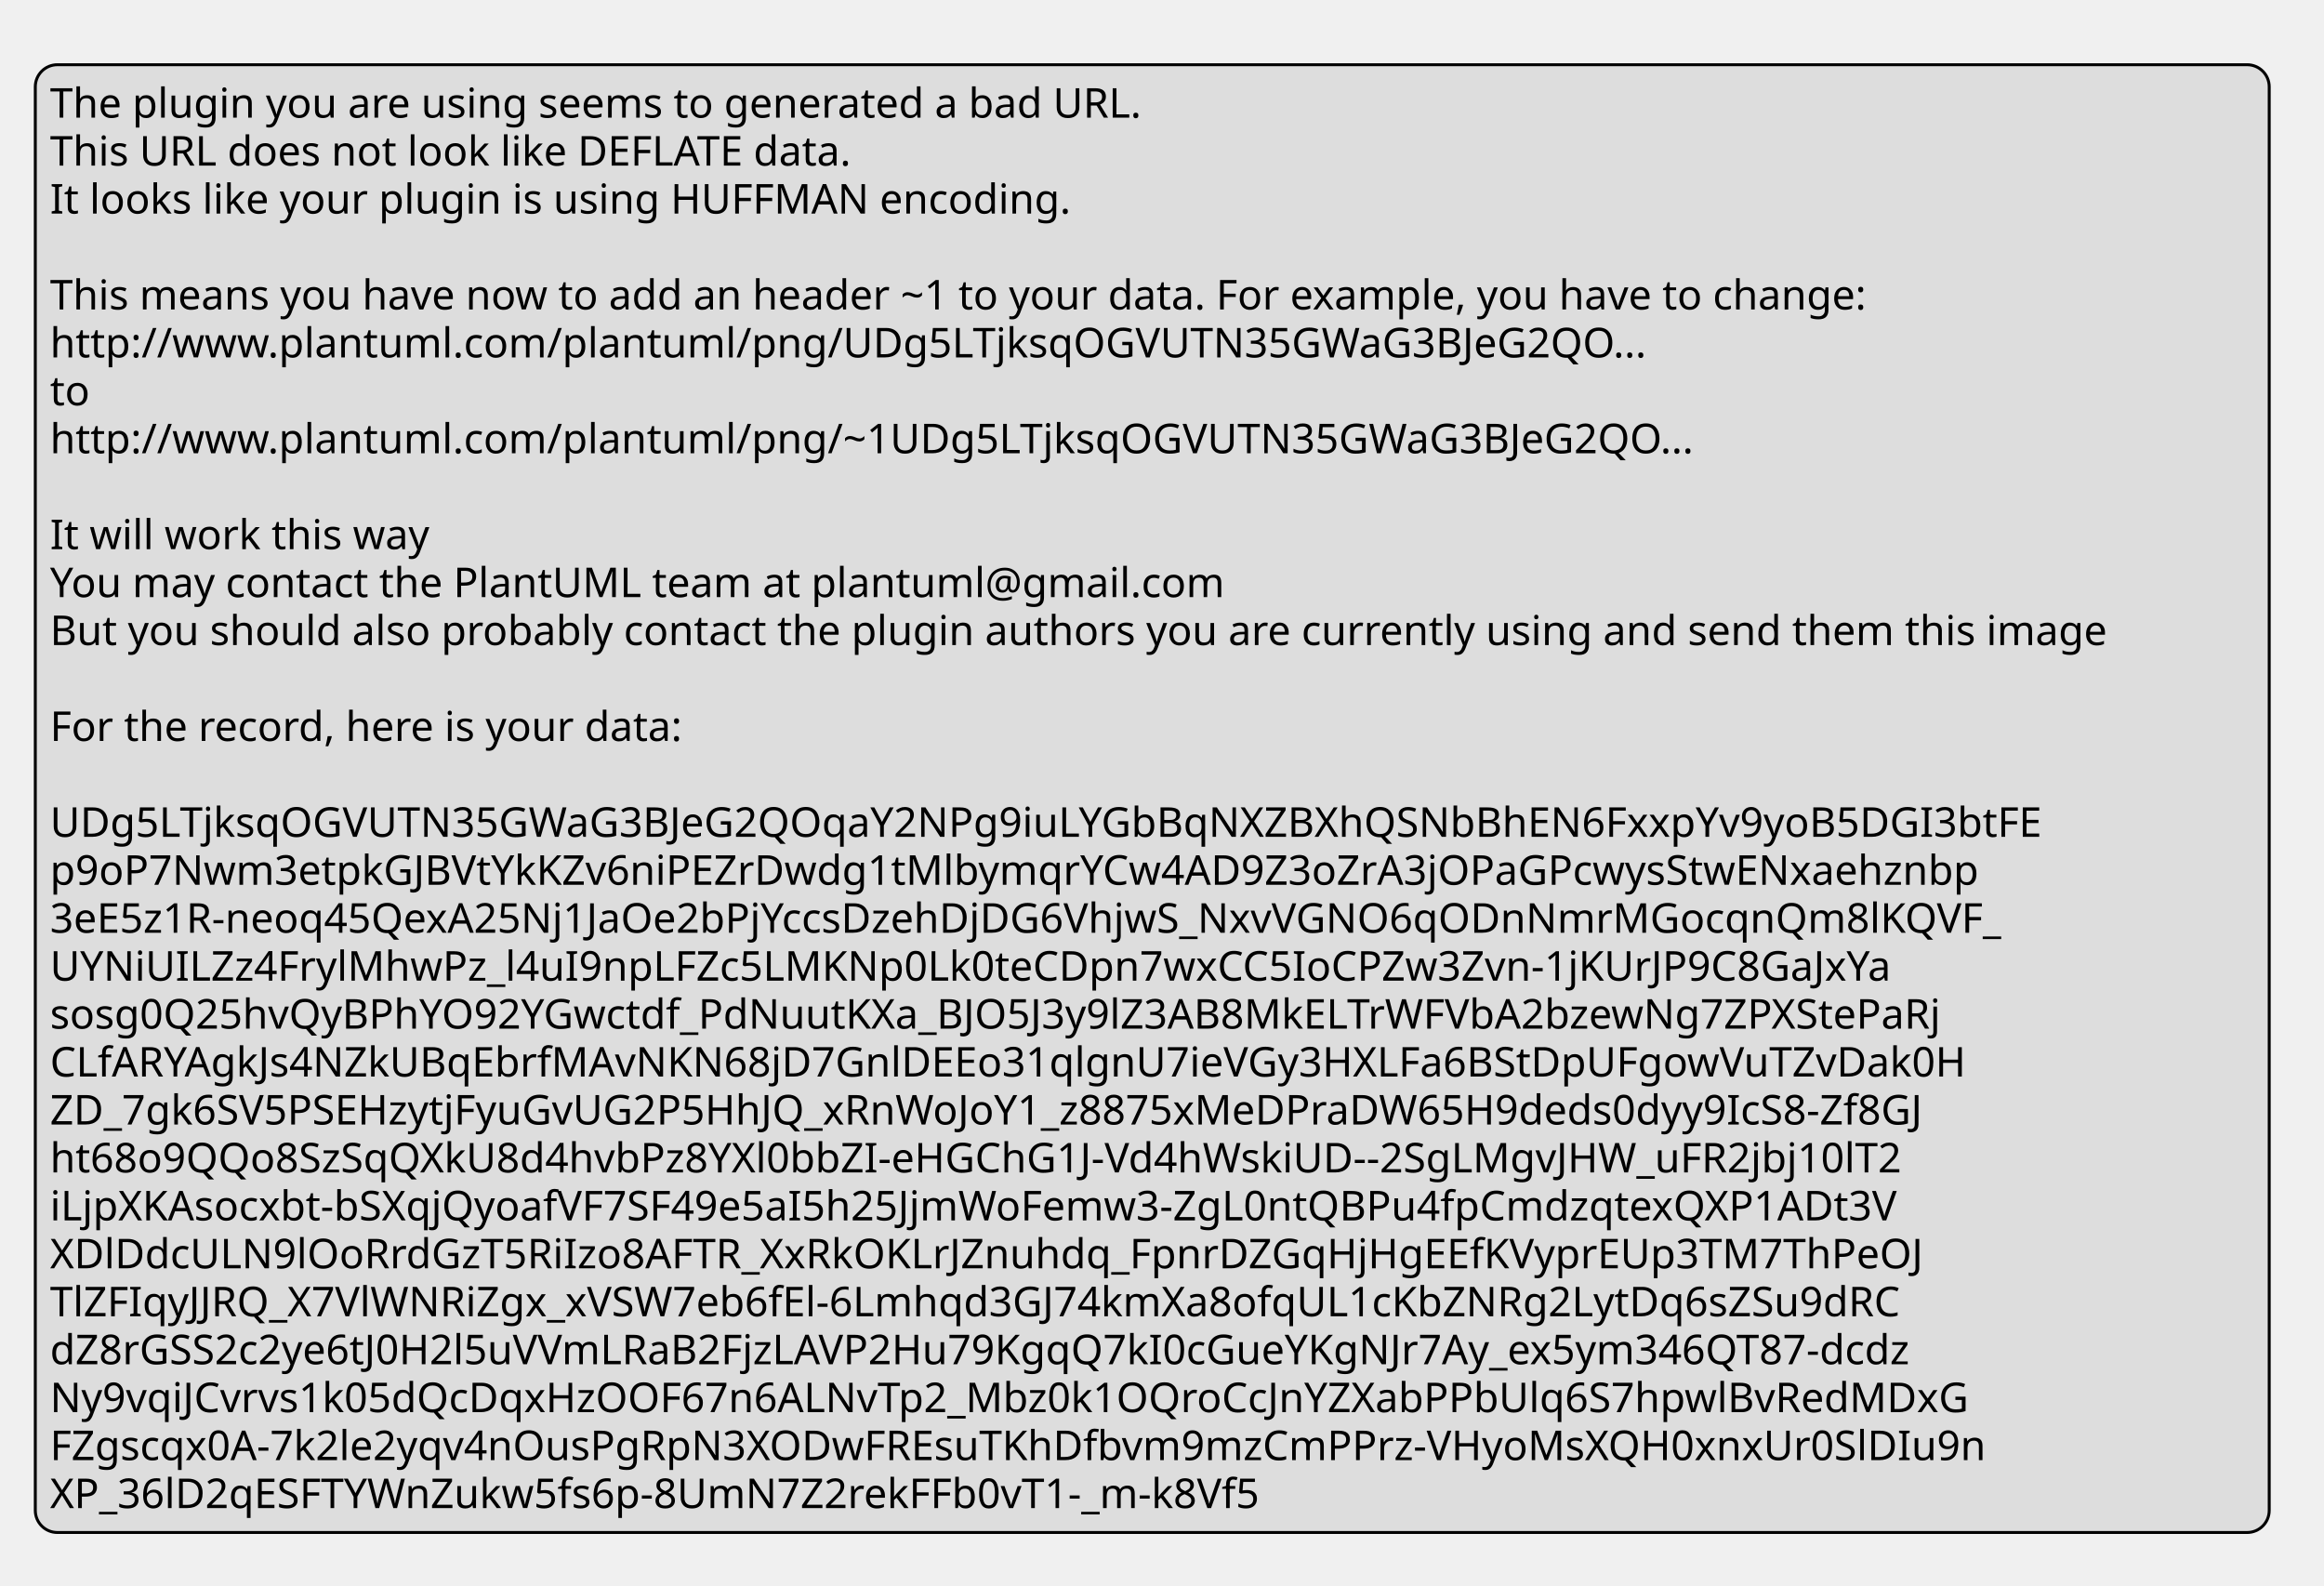
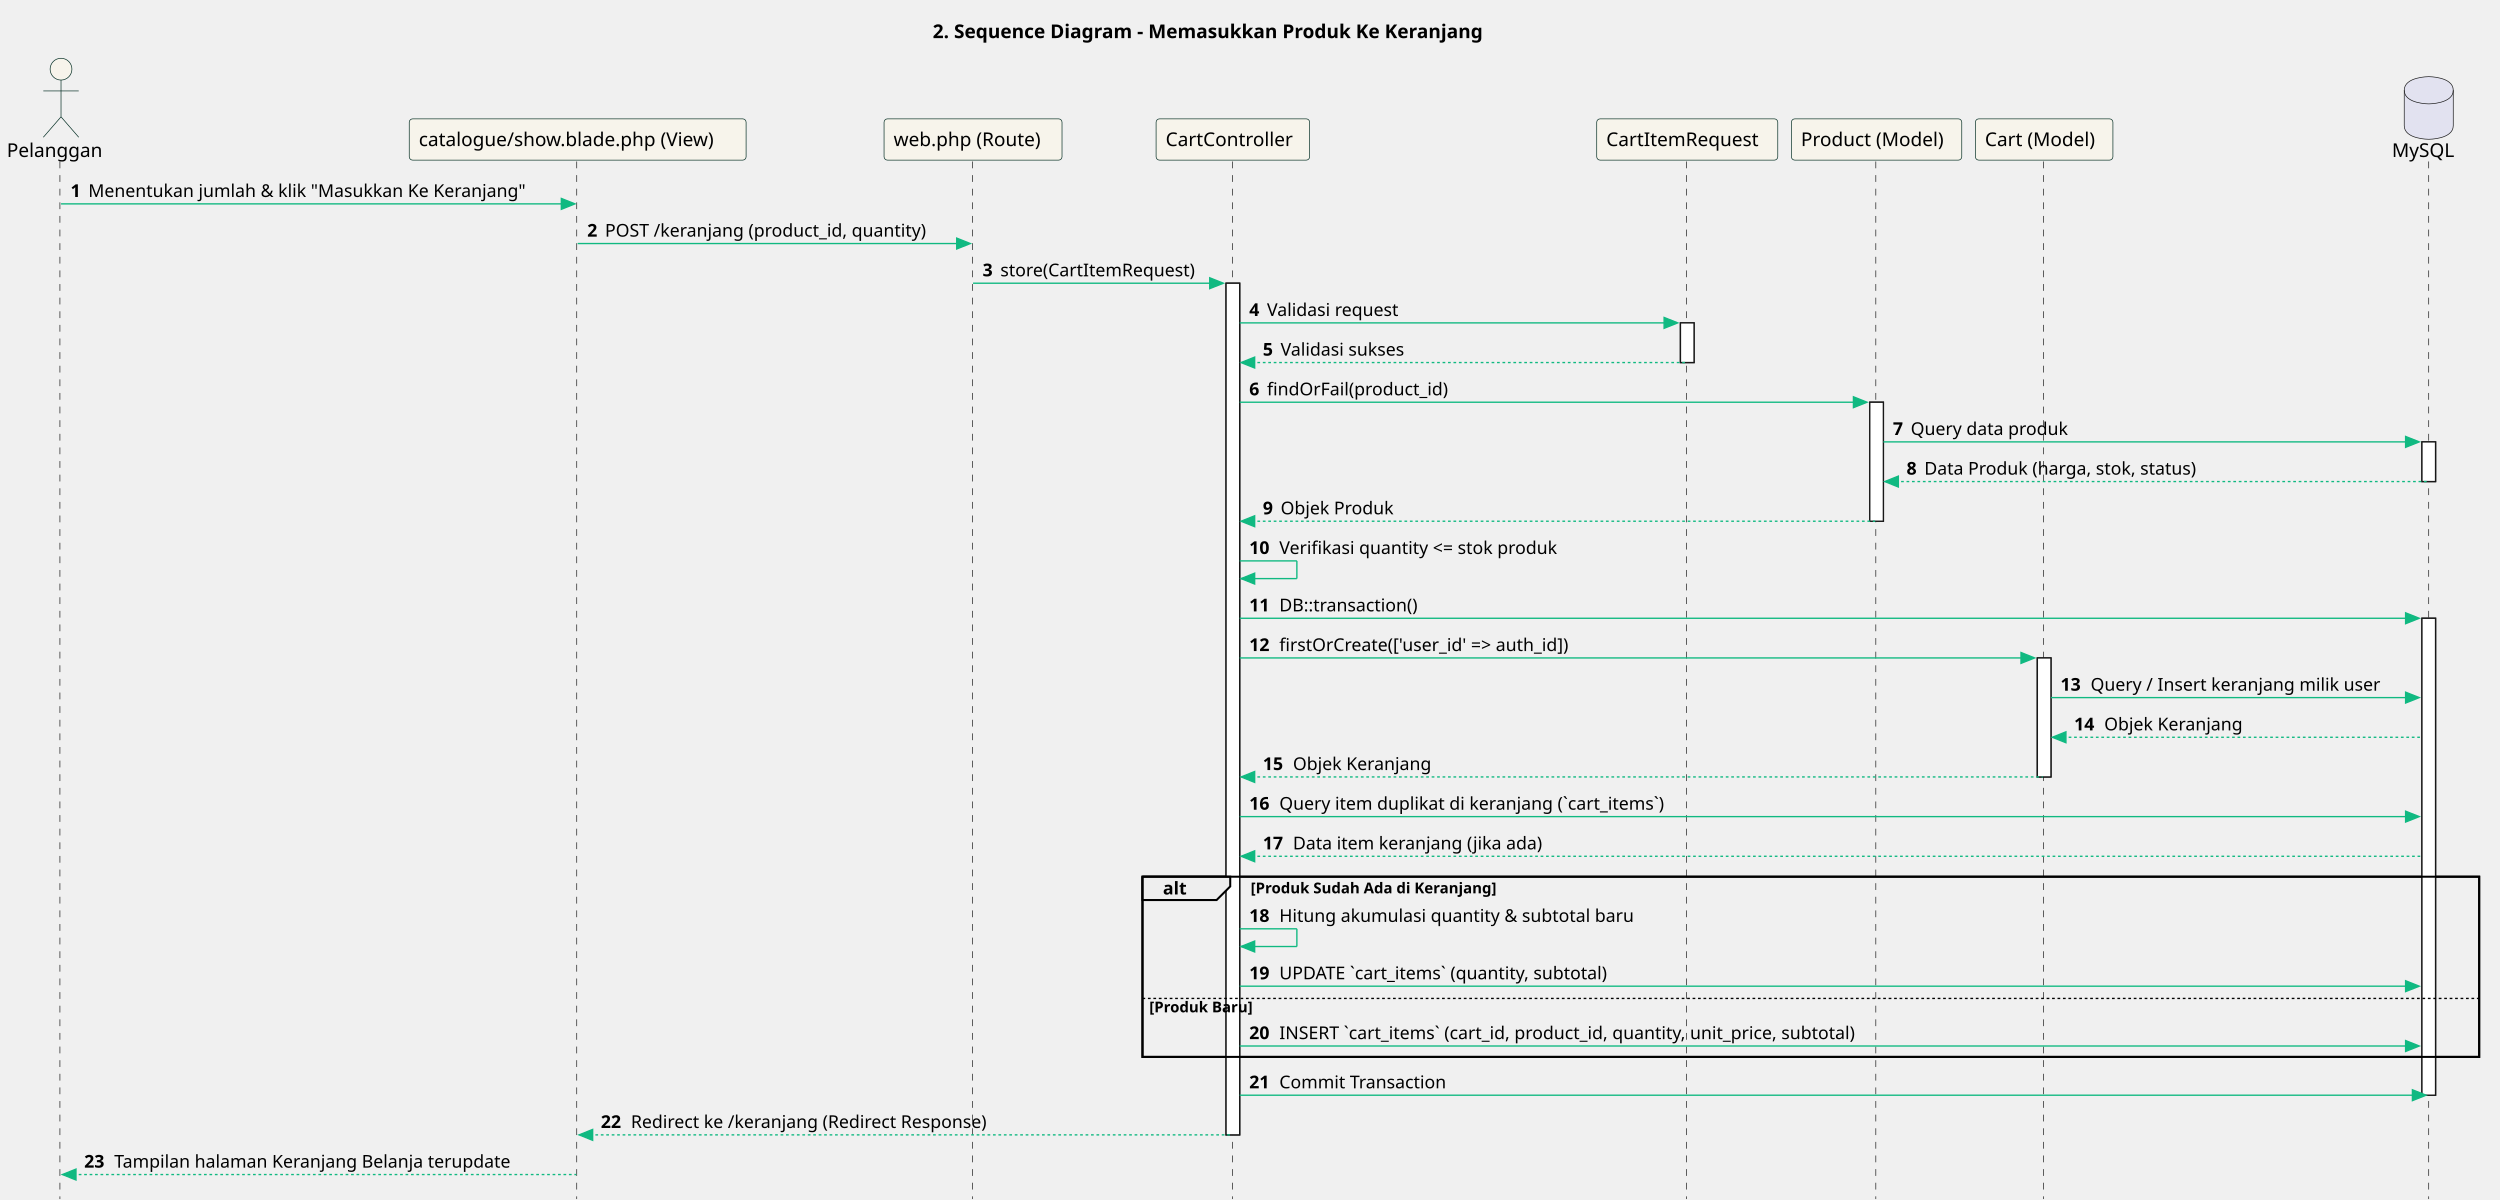
- <svg xmlns="http://www.w3.org/2000/svg" version="1.1" data-diagram-type="CLASS" style="width:790px;height:539px;background:#FFFFFF;" width="790px" height="539px" viewBox="0 0 790 539" zoomAndPan="magnify" preserveAspectRatio="none" contentStyleType="text/css">
+ <svg xmlns="http://www.w3.org/2000/svg" version="1.1" data-diagram-type="SEQUENCE" style="width:1836px;height:881px;background:#FFFFFF;" width="1836px" height="881px" viewBox="0 0 1836 881" zoomAndPan="magnify" preserveAspectRatio="none" contentStyleType="text/css">
  <defs />
  <g>
-     <g class="legend" data-source-line="1">
-       <rect x="12" y="22" width="759.376" height="498.906" fill="#DDDDDD" style="stroke:#000000;stroke-width:1;" rx="7.5" ry="7.5" />
-       <text x="17" y="39.995" fill="#000000" font-size="14" lengthAdjust="spacing" textLength="399.301" font-family="sans-serif">The plugin you are using seems to generated a bad URL.</text>
-       <text x="17" y="56.292" fill="#000000" font-size="14" lengthAdjust="spacing" textLength="295.887" font-family="sans-serif">This URL does not look like DEFLATE data.</text>
-       <text x="17" y="72.589" fill="#000000" font-size="14" lengthAdjust="spacing" textLength="367.664" font-family="sans-serif">It looks like your plugin is using HUFFMAN encoding.</text>
-       <text x="17" y="88.886" fill="#000000" font-size="14" lengthAdjust="spacing" textLength="4.45" font-family="sans-serif"> </text>
-       <text x="17" y="105.183" fill="#000000" font-size="14" lengthAdjust="spacing" textLength="671.706" font-family="sans-serif">This means you have now to add an header ~1 to your data. For example, you have to change:</text>
-       <text x="17" y="121.48" fill="#000000" font-size="14" lengthAdjust="spacing" textLength="573.474" font-family="sans-serif">http://www.plantuml.com/plantuml/png/UDg5LTjksqOGVUTN35GWaG3BJeG2QO...</text>
-       <text x="17" y="137.776" fill="#000000" font-size="14" lengthAdjust="spacing" textLength="14.055" font-family="sans-serif">to</text>
-       <text x="17" y="154.073" fill="#000000" font-size="14" lengthAdjust="spacing" textLength="594.111" font-family="sans-serif">http://www.plantuml.com/plantuml/png/~1UDg5LTjksqOGVUTN35GWaG3BJeG2QO...</text>
-       <text x="17" y="170.37" fill="#000000" font-size="14" lengthAdjust="spacing" textLength="4.45" font-family="sans-serif"> </text>
-       <text x="17" y="186.667" fill="#000000" font-size="14" lengthAdjust="spacing" textLength="138.277" font-family="sans-serif">It will work this way</text>
-       <text x="17" y="202.964" fill="#000000" font-size="14" lengthAdjust="spacing" textLength="428.148" font-family="sans-serif">You may contact the PlantUML team at plantuml@gmail.com</text>
-       <text x="17" y="219.261" fill="#000000" font-size="14" lengthAdjust="spacing" textLength="749.376" font-family="sans-serif">But you should also probably contact the plugin authors you are currently using and send them this image</text>
-       <text x="17" y="235.558" fill="#000000" font-size="14" lengthAdjust="spacing" textLength="4.45" font-family="sans-serif"> </text>
-       <text x="17" y="251.855" fill="#000000" font-size="14" lengthAdjust="spacing" textLength="232.545" font-family="sans-serif">For the record, here is your data:</text>
-       <text x="17" y="268.151" fill="#000000" font-size="14" lengthAdjust="spacing" textLength="4.45" font-family="sans-serif"> </text>
-       <text x="17" y="284.448" fill="#000000" font-size="14" lengthAdjust="spacing" textLength="722.271" font-family="sans-serif">UDg5LTjksqOGVUTN35GWaG3BJeG2QOqaY2NPg9iuLYGbBqNXZBXhQSNbBhEN6FxxpYv9yoB5DGI3btFE</text>
-       <text x="17" y="300.745" fill="#000000" font-size="14" lengthAdjust="spacing" textLength="701.046" font-family="sans-serif">p9oP7Nwm3etpkGJBVtYkKZv6niPEZrDwdg1tMlbymqrYCw4AD9Z3oZrA3jOPaGPcwysStwENxaehznbp</text>
-       <text x="17" y="317.042" fill="#000000" font-size="14" lengthAdjust="spacing" textLength="708.374" font-family="sans-serif">3eE5z1R-neoq45QexA25Nj1JaOe2bPjYccsDzehDjDG6VhjwS_NxvVGNO6qODnNmrMGocqnQm8lKQVF_</text>
-       <text x="17" y="333.339" fill="#000000" font-size="14" lengthAdjust="spacing" textLength="668.309" font-family="sans-serif">UYNiUILZz4FrylMhwPz_l4uI9npLFZc5LMKNp0Lk0teCDpn7wxCC5IoCPZw3Zvn-1jKUrJP9C8GaJxYa</text>
-       <text x="17" y="349.636" fill="#000000" font-size="14" lengthAdjust="spacing" textLength="690.956" font-family="sans-serif">sosg0Q25hvQyBPhYO92YGwctdf_PdNuutKXa_BJO5J3y9lZ3AB8MkELTrWFVbA2bzewNg7ZPXStePaRj</text>
-       <text x="17" y="365.933" fill="#000000" font-size="14" lengthAdjust="spacing" textLength="698.407" font-family="sans-serif">CLfARYAgkJs4NZkUBqEbrfMAvNKN68jD7GnlDEEo31qlgnU7ieVGy3HXLFa6BStDpUFgowVuTZvDak0H</text>
-       <text x="17" y="382.229" fill="#000000" font-size="14" lengthAdjust="spacing" textLength="688.372" font-family="sans-serif">ZD_7gk6SV5PSEHzytjFyuGvUG2P5HhJQ_xRnWoJoY1_z8875xMeDPraDW65H9deds0dyy9IcS8-Zf8GJ</text>
-       <text x="17" y="398.526" fill="#000000" font-size="14" lengthAdjust="spacing" textLength="675.767" font-family="sans-serif">ht68o9QQo8SzSqQXkU8d4hvbPz8YXl0bbZI-eHGChG1J-Vd4hWskiUD--2SgLMgvJHW_uFR2jbj10lT2</text>
-       <text x="17" y="414.823" fill="#000000" font-size="14" lengthAdjust="spacing" textLength="675.917" font-family="sans-serif">iLjpXKAsocxbt-bSXqjQyoafVF7SF49e5aI5h25JjmWoFemw3-ZgL0ntQBPu4fpCmdzqtexQXP1ADt3V</text>
-       <text x="17" y="431.12" fill="#000000" font-size="14" lengthAdjust="spacing" textLength="678.474" font-family="sans-serif">XDlDdcULN9lOoRrdGzT5RiIzo8AFTR_XxRkOKLrJZnuhdq_FpnrDZGqHjHgEEfKVyprEUp3TM7ThPeOJ</text>
-       <text x="17" y="447.417" fill="#000000" font-size="14" lengthAdjust="spacing" textLength="681.96" font-family="sans-serif">TlZFIqyJJRQ_X7VlWNRiZgx_xVSW7eb6fEl-6Lmhqd3GJ74kmXa8ofqUL1cKbZNRg2LytDq6sZSu9dRC</text>
-       <text x="17" y="463.714" fill="#000000" font-size="14" lengthAdjust="spacing" textLength="685.439" font-family="sans-serif">dZ8rGSS2c2ye6tJ0H2l5uVVmLRaB2FjzLAVP2Hu79KgqQ7kI0cGueYKgNJr7Ay_ex5ym346QT87-dcdz</text>
-       <text x="17" y="480.011" fill="#000000" font-size="14" lengthAdjust="spacing" textLength="697.655" font-family="sans-serif">Ny9vqiJCvrvs1k05dQcDqxHzOOF67n6ALNvTp2_Mbz0k1OQroCcJnYZXabPPbUlq6S7hpwlBvRedMDxG</text>
-       <text x="17" y="496.308" fill="#000000" font-size="14" lengthAdjust="spacing" textLength="703.48" font-family="sans-serif">FZgscqx0A-7k2le2yqv4nOusPgRpN3XODwFREsuTKhDfbvm9mzCmPPrz-VHyoMsXQH0xnxUr0SlDIu9n</text>
-       <text x="17" y="512.605" fill="#000000" font-size="14" lengthAdjust="spacing" textLength="446.872" font-family="sans-serif">XP_36lD2qESFTYWnZukw5fs6p-8UmN7Z2rekFFb0vT1-_m-k8Vf5</text>
+     <g class="title" data-source-line="10">
+       <text x="684.976" y="27.995" fill="#000000" font-size="14" lengthAdjust="spacing" textLength="459.758" font-weight="700" font-family="'Plus Jakarta Sans'">2. Sequence Diagram - Memasukkan Produk Ke Keranjang</text>
+     </g>
+     <g>
+       <rect x="900.422" y="207.992" width="10" height="625.461" fill="#FFFFFF" style="stroke:#181818;stroke-width:1;" />
+     </g>
+     <g>
+       <rect x="1234.115" y="237.125" width="10" height="29.133" fill="#FFFFFF" style="stroke:#181818;stroke-width:1;" />
+     </g>
+     <g>
+       <rect x="1373.157" y="295.391" width="10" height="87.398" fill="#FFFFFF" style="stroke:#181818;stroke-width:1;" />
+     </g>
+     <g>
+       <rect x="1496.22" y="483.188" width="10" height="87.398" fill="#FFFFFF" style="stroke:#181818;stroke-width:1;" />
+     </g>
+     <g>
+       <rect x="1778.674" y="324.523" width="10" height="29.133" fill="#FFFFFF" style="stroke:#181818;stroke-width:1;" />
+     </g>
+     <g>
+       <rect x="1778.674" y="454.055" width="10" height="350.266" fill="#FFFFFF" style="stroke:#181818;stroke-width:1;" />
+     </g>
+     <rect x="839.036" y="643.852" width="981.674" height="132.336" fill="none" style="stroke:#000000;stroke-width:1.5;" />
+     <g class="participant-lifeline" data-qualified-name="User" data-entity-uid="part1" id="part1-lifeline" data-source-line="12">
+       <g>
+         <rect x="40.812" y="118.594" width="8" height="761.992" fill="#000000" fill-opacity="0" />
+         <line x1="44" y1="118.594" x2="44" y2="880.586" style="stroke:#181818;stroke-width:0.5;stroke-dasharray:5,5;" />
+       </g>
+     </g>
+     <g class="participant-lifeline" data-qualified-name="Page" data-entity-uid="part2" id="part2-lifeline" data-source-line="13">
+       <g>
+         <rect x="420.243" y="118.594" width="8" height="761.992" fill="#000000" fill-opacity="0" />
+         <line x1="423.554" y1="118.594" x2="423.554" y2="880.586" style="stroke:#181818;stroke-width:0.5;stroke-dasharray:5,5;" />
+       </g>
+     </g>
+     <g class="participant-lifeline" data-qualified-name="Route" data-entity-uid="part3" id="part3-lifeline" data-source-line="14">
+       <g>
+         <rect x="710.598" y="118.594" width="8" height="761.992" fill="#000000" fill-opacity="0" />
+         <line x1="714.253" y1="118.594" x2="714.253" y2="880.586" style="stroke:#181818;stroke-width:0.5;stroke-dasharray:5,5;" />
+       </g>
+     </g>
+     <g class="participant-lifeline" data-qualified-name="Controller" data-entity-uid="part4" id="part4-lifeline" data-source-line="15">
+       <g>
+         <rect x="901.422" y="118.594" width="8" height="761.992" fill="#000000" fill-opacity="0" />
+         <line x1="905.036" y1="118.594" x2="905.036" y2="880.586" style="stroke:#181818;stroke-width:0.5;stroke-dasharray:5,5;" />
+       </g>
+     </g>
+     <g class="participant-lifeline" data-qualified-name="Request" data-entity-uid="part5" id="part5-lifeline" data-source-line="16">
+       <g>
+         <rect x="1235.115" y="118.594" width="8" height="761.992" fill="#000000" fill-opacity="0" />
+         <line x1="1238.632" y1="118.594" x2="1238.632" y2="880.586" style="stroke:#181818;stroke-width:0.5;stroke-dasharray:5,5;" />
+       </g>
+     </g>
+     <g class="participant-lifeline" data-qualified-name="ModelProduct" data-entity-uid="part6" id="part6-lifeline" data-source-line="17">
+       <g>
+         <rect x="1374.157" y="118.594" width="8" height="761.992" fill="#000000" fill-opacity="0" />
+         <line x1="1377.598" y1="118.594" x2="1377.598" y2="880.586" style="stroke:#181818;stroke-width:0.5;stroke-dasharray:5,5;" />
+       </g>
+     </g>
+     <g class="participant-lifeline" data-qualified-name="ModelCart" data-entity-uid="part7" id="part7-lifeline" data-source-line="18">
+       <g>
+         <rect x="1497.22" y="118.594" width="8" height="761.992" fill="#000000" fill-opacity="0" />
+         <line x1="1500.716" y1="118.594" x2="1500.716" y2="880.586" style="stroke:#181818;stroke-width:0.5;stroke-dasharray:5,5;" />
+       </g>
+     </g>
+     <g class="participant-lifeline" data-qualified-name="DB" data-entity-uid="part8" id="part8-lifeline" data-source-line="19">
+       <g>
+         <rect x="1779.674" y="118.594" width="8" height="761.992" fill="#000000" fill-opacity="0" />
+         <line x1="1783.639" y1="118.594" x2="1783.639" y2="880.586" style="stroke:#181818;stroke-width:0.5;stroke-dasharray:5,5;" />
+       </g>
+     </g>
+     <g class="participant participant-head" data-qualified-name="User" data-entity-uid="part1" id="part1-head" data-source-line="12">
+       <text x="5" y="115.292" fill="#000000" font-size="14" lengthAdjust="spacing" textLength="73.623" font-family="'Plus Jakarta Sans'">Pelanggan</text>
+       <ellipse cx="44.812" cy="50.797" rx="8" ry="8" fill="#F7F4EB" style="stroke:#022C22;stroke-width:0.5;" />
+       <path d="M44.812,58.797 L44.812,85.797 M31.811,66.797 L57.812,66.797 M44.812,85.797 L31.811,100.797 M44.812,85.797 L57.812,100.797" style="stroke:#022C22;stroke-width:0.5;" fill="none" />
+     </g>
+     <g class="participant participant-head" data-qualified-name="Page" data-entity-uid="part2" id="part2-head" data-source-line="13">
+       <rect x="300.554" y="87.297" width="247.379" height="30.297" fill="#F7F4EB" style="stroke:#022C22;stroke-width:0.5;" rx="2.5" ry="2.5" />
+       <text x="307.554" y="107.292" fill="#000000" font-size="14" lengthAdjust="spacing" textLength="233.379" font-family="'Plus Jakarta Sans'">catalogue/show.blade.php (View)</text>
+     </g>
+     <g class="participant participant-head" data-qualified-name="Route" data-entity-uid="part3" id="part3-head" data-source-line="14">
+       <rect x="649.253" y="87.297" width="130.69" height="30.297" fill="#F7F4EB" style="stroke:#022C22;stroke-width:0.5;" rx="2.5" ry="2.5" />
+       <text x="656.253" y="107.292" fill="#000000" font-size="14" lengthAdjust="spacing" textLength="116.689" font-family="'Plus Jakarta Sans'">web.php (Route)</text>
+     </g>
+     <g class="participant participant-head" data-qualified-name="Controller" data-entity-uid="part4" id="part4-head" data-source-line="15">
+       <rect x="849.036" y="87.297" width="112.772" height="30.297" fill="#F7F4EB" style="stroke:#022C22;stroke-width:0.5;" rx="2.5" ry="2.5" />
+       <text x="856.036" y="107.292" fill="#000000" font-size="14" lengthAdjust="spacing" textLength="98.772" font-family="'Plus Jakarta Sans'">CartController</text>
+     </g>
+     <g class="participant participant-head" data-qualified-name="Request" data-entity-uid="part5" id="part5-head" data-source-line="16">
+       <rect x="1172.632" y="87.297" width="132.966" height="30.297" fill="#F7F4EB" style="stroke:#022C22;stroke-width:0.5;" rx="2.5" ry="2.5" />
+       <text x="1179.632" y="107.292" fill="#000000" font-size="14" lengthAdjust="spacing" textLength="118.966" font-family="'Plus Jakarta Sans'">CartItemRequest</text>
+     </g>
+     <g class="participant participant-head" data-qualified-name="ModelProduct" data-entity-uid="part6" id="part6-head" data-source-line="17">
+       <rect x="1315.598" y="87.297" width="125.118" height="30.297" fill="#F7F4EB" style="stroke:#022C22;stroke-width:0.5;" rx="2.5" ry="2.5" />
+       <text x="1322.598" y="107.292" fill="#000000" font-size="14" lengthAdjust="spacing" textLength="111.118" font-family="'Plus Jakarta Sans'">Product (Model)</text>
+     </g>
+     <g class="participant participant-head" data-qualified-name="ModelCart" data-entity-uid="part7" id="part7-head" data-source-line="18">
+       <rect x="1450.716" y="87.297" width="101.008" height="30.297" fill="#F7F4EB" style="stroke:#022C22;stroke-width:0.5;" rx="2.5" ry="2.5" />
+       <text x="1457.716" y="107.292" fill="#000000" font-size="14" lengthAdjust="spacing" textLength="87.008" font-family="'Plus Jakarta Sans'">Cart (Model)</text>
+     </g>
+     <g class="participant participant-head" data-qualified-name="DB" data-entity-uid="part8" id="part8-head" data-source-line="19">
+       <text x="1756.639" y="115.292" fill="#000000" font-size="14" lengthAdjust="spacing" textLength="48.07" font-family="'Plus Jakarta Sans'">MySQL</text>
+       <path d="M1765.674,66.297 C1765.674,56.297 1783.674,56.297 1783.674,56.297 C1783.674,56.297 1801.674,56.297 1801.674,66.297 L1801.674,92.297 C1801.674,102.297 1783.674,102.297 1783.674,102.297 C1783.674,102.297 1765.674,102.297 1765.674,92.297 L1765.674,66.297" style="stroke:#181818;stroke-width:0.5;" fill="#E2E2F0" />
+       <path d="M1765.674,66.297 C1765.674,76.297 1783.674,76.297 1783.674,76.297 C1783.674,76.297 1801.674,76.297 1801.674,66.297" style="stroke:#181818;stroke-width:0.5;" fill="none" />
+     </g>
+     <g>
+       <rect x="900.422" y="207.992" width="10" height="625.461" fill="#FFFFFF" style="stroke:#181818;stroke-width:1;" />
+     </g>
+     <g>
+       <rect x="1234.115" y="237.125" width="10" height="29.133" fill="#FFFFFF" style="stroke:#181818;stroke-width:1;" />
+     </g>
+     <g>
+       <rect x="1373.157" y="295.391" width="10" height="87.398" fill="#FFFFFF" style="stroke:#181818;stroke-width:1;" />
+     </g>
+     <g>
+       <rect x="1496.22" y="483.188" width="10" height="87.398" fill="#FFFFFF" style="stroke:#181818;stroke-width:1;" />
+     </g>
+     <g>
+       <rect x="1778.674" y="324.523" width="10" height="29.133" fill="#FFFFFF" style="stroke:#181818;stroke-width:1;" />
+     </g>
+     <g>
+       <rect x="1778.674" y="454.055" width="10" height="350.266" fill="#FFFFFF" style="stroke:#181818;stroke-width:1;" />
+     </g>
+     <g class="message" data-entity-1="part1" data-entity-2="part2" id="msg1" data-source-line="21">
+       <polygon points="412.243,145.727,422.243,149.727,412.243,153.727" fill="#10B981" style="stroke:#10B981;stroke-width:1;stroke-linejoin:miter;stroke-miterlimit:10;" />
+       <line x1="44.812" y1="149.727" x2="418.243" y2="149.727" style="stroke:#10B981;stroke-width:1;" />
+       <text x="51.812" y="144.661" fill="#000000" font-size="13" lengthAdjust="spacing" textLength="9.045" font-weight="700" font-family="'Plus Jakarta Sans'">1</text>
+       <text x="64.857" y="144.661" fill="#000000" font-size="13" lengthAdjust="spacing" textLength="342.386" font-family="'Plus Jakarta Sans'">Menentukan jumlah &amp; klik "Masukkan Ke Keranjang"</text>
+     </g>
+     <g class="message" data-entity-1="part2" data-entity-2="part3" id="msg2" data-source-line="22">
+       <polygon points="702.598,174.859,712.598,178.859,702.598,182.859" fill="#10B981" style="stroke:#10B981;stroke-width:1;stroke-linejoin:miter;stroke-miterlimit:10;" />
+       <line x1="424.243" y1="178.859" x2="708.598" y2="178.859" style="stroke:#10B981;stroke-width:1;" />
+       <text x="431.243" y="173.793" fill="#000000" font-size="13" lengthAdjust="spacing" textLength="9.045" font-weight="700" font-family="'Plus Jakarta Sans'">2</text>
+       <text x="444.289" y="173.793" fill="#000000" font-size="13" lengthAdjust="spacing" textLength="253.31" font-family="'Plus Jakarta Sans'">POST /keranjang (product_id, quantity)</text>
+     </g>
+     <g class="message" data-entity-1="part3" data-entity-2="part4" id="msg3" data-source-line="23">
+       <polygon points="888.422,203.992,898.422,207.992,888.422,211.992" fill="#10B981" style="stroke:#10B981;stroke-width:1;stroke-linejoin:miter;stroke-miterlimit:10;" />
+       <line x1="714.598" y1="207.992" x2="894.422" y2="207.992" style="stroke:#10B981;stroke-width:1;" />
+       <text x="721.598" y="202.926" fill="#000000" font-size="13" lengthAdjust="spacing" textLength="9.045" font-weight="700" font-family="'Plus Jakarta Sans'">3</text>
+       <text x="734.644" y="202.926" fill="#000000" font-size="13" lengthAdjust="spacing" textLength="153.778" font-family="'Plus Jakarta Sans'">store(CartItemRequest)</text>
+     </g>
+     <g class="message" data-entity-1="part4" data-entity-2="part5" id="msg4" data-source-line="26">
+       <polygon points="1222.115,233.125,1232.115,237.125,1222.115,241.125" fill="#10B981" style="stroke:#10B981;stroke-width:1;stroke-linejoin:miter;stroke-miterlimit:10;" />
+       <line x1="910.422" y1="237.125" x2="1228.115" y2="237.125" style="stroke:#10B981;stroke-width:1;" />
+       <text x="917.422" y="232.059" fill="#000000" font-size="13" lengthAdjust="spacing" textLength="9.045" font-weight="700" font-family="'Plus Jakarta Sans'">4</text>
+       <text x="930.467" y="232.059" fill="#000000" font-size="13" lengthAdjust="spacing" textLength="104.52" font-family="'Plus Jakarta Sans'">Validasi request</text>
+     </g>
+     <g class="message" data-entity-1="part5" data-entity-2="part4" id="msg5" data-source-line="28">
+       <polygon points="921.422,262.258,911.422,266.258,921.422,270.258" fill="#10B981" style="stroke:#10B981;stroke-width:1;stroke-linejoin:miter;stroke-miterlimit:10;" />
+       <line x1="915.422" y1="266.258" x2="1238.115" y2="266.258" style="stroke:#10B981;stroke-width:1;stroke-dasharray:2,2;" />
+       <text x="927.422" y="261.192" fill="#000000" font-size="13" lengthAdjust="spacing" textLength="9.045" font-weight="700" font-family="'Plus Jakarta Sans'">5</text>
+       <text x="940.467" y="261.192" fill="#000000" font-size="13" lengthAdjust="spacing" textLength="98.903" font-family="'Plus Jakarta Sans'">Validasi sukses</text>
+     </g>
+     <g class="message" data-entity-1="part4" data-entity-2="part6" id="msg6" data-source-line="31">
+       <polygon points="1361.157,291.391,1371.157,295.391,1361.157,299.391" fill="#10B981" style="stroke:#10B981;stroke-width:1;stroke-linejoin:miter;stroke-miterlimit:10;" />
+       <line x1="910.422" y1="295.391" x2="1367.157" y2="295.391" style="stroke:#10B981;stroke-width:1;" />
+       <text x="917.422" y="290.325" fill="#000000" font-size="13" lengthAdjust="spacing" textLength="9.045" font-weight="700" font-family="'Plus Jakarta Sans'">6</text>
+       <text x="930.467" y="290.325" fill="#000000" font-size="13" lengthAdjust="spacing" textLength="141.718" font-family="'Plus Jakarta Sans'">findOrFail(product_id)</text>
+     </g>
+     <g class="message" data-entity-1="part6" data-entity-2="part8" id="msg7" data-source-line="33">
+       <polygon points="1766.674,320.523,1776.674,324.523,1766.674,328.523" fill="#10B981" style="stroke:#10B981;stroke-width:1;stroke-linejoin:miter;stroke-miterlimit:10;" />
+       <line x1="1383.157" y1="324.523" x2="1772.674" y2="324.523" style="stroke:#10B981;stroke-width:1;" />
+       <text x="1390.157" y="319.457" fill="#000000" font-size="13" lengthAdjust="spacing" textLength="9.045" font-weight="700" font-family="'Plus Jakarta Sans'">7</text>
+       <text x="1403.202" y="319.457" fill="#000000" font-size="13" lengthAdjust="spacing" textLength="122.624" font-family="'Plus Jakarta Sans'">Query data produk</text>
+     </g>
+     <g class="message" data-entity-1="part8" data-entity-2="part6" id="msg8" data-source-line="35">
+       <polygon points="1394.157,349.656,1384.157,353.656,1394.157,357.656" fill="#10B981" style="stroke:#10B981;stroke-width:1;stroke-linejoin:miter;stroke-miterlimit:10;" />
+       <line x1="1388.157" y1="353.656" x2="1782.674" y2="353.656" style="stroke:#10B981;stroke-width:1;stroke-dasharray:2,2;" />
+       <text x="1400.157" y="348.59" fill="#000000" font-size="13" lengthAdjust="spacing" textLength="9.045" font-weight="700" font-family="'Plus Jakarta Sans'">8</text>
+       <text x="1413.202" y="348.59" fill="#000000" font-size="13" lengthAdjust="spacing" textLength="216.201" font-family="'Plus Jakarta Sans'">Data Produk (harga, stok, status)</text>
+     </g>
+     <g class="message" data-entity-1="part6" data-entity-2="part4" id="msg9" data-source-line="37">
+       <polygon points="921.422,378.789,911.422,382.789,921.422,386.789" fill="#10B981" style="stroke:#10B981;stroke-width:1;stroke-linejoin:miter;stroke-miterlimit:10;" />
+       <line x1="915.422" y1="382.789" x2="1377.157" y2="382.789" style="stroke:#10B981;stroke-width:1;stroke-dasharray:2,2;" />
+       <text x="927.422" y="377.723" fill="#000000" font-size="13" lengthAdjust="spacing" textLength="9.045" font-weight="700" font-family="'Plus Jakarta Sans'">9</text>
+       <text x="940.467" y="377.723" fill="#000000" font-size="13" lengthAdjust="spacing" textLength="86.912" font-family="'Plus Jakarta Sans'">Objek Produk</text>
+     </g>
+     <g class="message" data-entity-1="part4" data-entity-2="part4" id="msg10" data-source-line="40">
+       <line x1="910.422" y1="411.922" x2="952.422" y2="411.922" style="stroke:#10B981;stroke-width:1;" />
+       <line x1="952.422" y1="411.922" x2="952.422" y2="424.922" style="stroke:#10B981;stroke-width:1;" />
+       <line x1="911.422" y1="424.922" x2="952.422" y2="424.922" style="stroke:#10B981;stroke-width:1;" />
+       <polygon points="921.422,420.922,911.422,424.922,921.422,428.922" fill="#10B981" style="stroke:#10B981;stroke-width:1;stroke-linejoin:miter;stroke-miterlimit:10;" />
+       <text x="917.422" y="406.856" fill="#000000" font-size="13" lengthAdjust="spacing" textLength="18.091" font-weight="700" font-family="'Plus Jakarta Sans'">10</text>
+       <text x="939.513" y="406.856" fill="#000000" font-size="13" lengthAdjust="spacing" textLength="225.348" font-family="'Plus Jakarta Sans'">Verifikasi quantity &lt;= stok produk</text>
+     </g>
+     <g class="message" data-entity-1="part4" data-entity-2="part8" id="msg11" data-source-line="42">
+       <polygon points="1766.674,450.055,1776.674,454.055,1766.674,458.055" fill="#10B981" style="stroke:#10B981;stroke-width:1;stroke-linejoin:miter;stroke-miterlimit:10;" />
+       <line x1="910.422" y1="454.055" x2="1772.674" y2="454.055" style="stroke:#10B981;stroke-width:1;" />
+       <text x="917.422" y="448.989" fill="#000000" font-size="13" lengthAdjust="spacing" textLength="18.091" font-weight="700" font-family="'Plus Jakarta Sans'">11</text>
+       <text x="939.513" y="448.989" fill="#000000" font-size="13" lengthAdjust="spacing" textLength="111.268" font-family="'Plus Jakarta Sans'">DB::transaction()</text>
+     </g>
+     <g class="message" data-entity-1="part4" data-entity-2="part7" id="msg12" data-source-line="45">
+       <polygon points="1484.22,479.188,1494.22,483.188,1484.22,487.188" fill="#10B981" style="stroke:#10B981;stroke-width:1;stroke-linejoin:miter;stroke-miterlimit:10;" />
+       <line x1="910.422" y1="483.188" x2="1490.22" y2="483.188" style="stroke:#10B981;stroke-width:1;" />
+       <text x="917.422" y="478.122" fill="#000000" font-size="13" lengthAdjust="spacing" textLength="18.091" font-weight="700" font-family="'Plus Jakarta Sans'">12</text>
+       <text x="939.513" y="478.122" fill="#000000" font-size="13" lengthAdjust="spacing" textLength="236.571" font-family="'Plus Jakarta Sans'">firstOrCreate(['user_id' =&gt; auth_id])</text>
+     </g>
+     <g class="message" data-entity-1="part7" data-entity-2="part8" id="msg13" data-source-line="47">
+       <polygon points="1766.674,508.32,1776.674,512.32,1766.674,516.32" fill="#10B981" style="stroke:#10B981;stroke-width:1;stroke-linejoin:miter;stroke-miterlimit:10;" />
+       <line x1="1506.22" y1="512.32" x2="1772.674" y2="512.32" style="stroke:#10B981;stroke-width:1;" />
+       <text x="1513.22" y="507.254" fill="#000000" font-size="13" lengthAdjust="spacing" textLength="18.091" font-weight="700" font-family="'Plus Jakarta Sans'">13</text>
+       <text x="1535.311" y="507.254" fill="#000000" font-size="13" lengthAdjust="spacing" textLength="226.364" font-family="'Plus Jakarta Sans'">Query / Insert keranjang milik user</text>
+     </g>
+     <g class="message" data-entity-1="part8" data-entity-2="part7" id="msg14" data-source-line="48">
+       <polygon points="1517.22,537.453,1507.22,541.453,1517.22,545.453" fill="#10B981" style="stroke:#10B981;stroke-width:1;stroke-linejoin:miter;stroke-miterlimit:10;" />
+       <line x1="1511.22" y1="541.453" x2="1777.674" y2="541.453" style="stroke:#10B981;stroke-width:1;stroke-dasharray:2,2;" />
+       <text x="1523.22" y="536.387" fill="#000000" font-size="13" lengthAdjust="spacing" textLength="18.091" font-weight="700" font-family="'Plus Jakarta Sans'">14</text>
+       <text x="1545.311" y="536.387" fill="#000000" font-size="13" lengthAdjust="spacing" textLength="107.897" font-family="'Plus Jakarta Sans'">Objek Keranjang</text>
+     </g>
+     <g class="message" data-entity-1="part7" data-entity-2="part4" id="msg15" data-source-line="49">
+       <polygon points="921.422,566.586,911.422,570.586,921.422,574.586" fill="#10B981" style="stroke:#10B981;stroke-width:1;stroke-linejoin:miter;stroke-miterlimit:10;" />
+       <line x1="915.422" y1="570.586" x2="1500.22" y2="570.586" style="stroke:#10B981;stroke-width:1;stroke-dasharray:2,2;" />
+       <text x="927.422" y="565.52" fill="#000000" font-size="13" lengthAdjust="spacing" textLength="18.091" font-weight="700" font-family="'Plus Jakarta Sans'">15</text>
+       <text x="949.513" y="565.52" fill="#000000" font-size="13" lengthAdjust="spacing" textLength="107.897" font-family="'Plus Jakarta Sans'">Objek Keranjang</text>
+     </g>
+     <g class="message" data-entity-1="part4" data-entity-2="part8" id="msg16" data-source-line="52">
+       <polygon points="1766.674,595.719,1776.674,599.719,1766.674,603.719" fill="#10B981" style="stroke:#10B981;stroke-width:1;stroke-linejoin:miter;stroke-miterlimit:10;" />
+       <line x1="910.422" y1="599.719" x2="1772.674" y2="599.719" style="stroke:#10B981;stroke-width:1;" />
+       <text x="917.422" y="594.653" fill="#000000" font-size="13" lengthAdjust="spacing" textLength="18.091" font-weight="700" font-family="'Plus Jakarta Sans'">16</text>
+       <text x="939.513" y="594.653" fill="#000000" font-size="13" lengthAdjust="spacing" textLength="310.451" font-family="'Plus Jakarta Sans'">Query item duplikat di keranjang (`cart_items`)</text>
+     </g>
+     <g class="message" data-entity-1="part8" data-entity-2="part4" id="msg17" data-source-line="53">
+       <polygon points="921.422,624.852,911.422,628.852,921.422,632.852" fill="#10B981" style="stroke:#10B981;stroke-width:1;stroke-linejoin:miter;stroke-miterlimit:10;" />
+       <line x1="915.422" y1="628.852" x2="1777.674" y2="628.852" style="stroke:#10B981;stroke-width:1;stroke-dasharray:2,2;" />
+       <text x="927.422" y="623.786" fill="#000000" font-size="13" lengthAdjust="spacing" textLength="18.091" font-weight="700" font-family="'Plus Jakarta Sans'">17</text>
+       <text x="949.513" y="623.786" fill="#000000" font-size="13" lengthAdjust="spacing" textLength="199.132" font-family="'Plus Jakarta Sans'">Data item keranjang (jika ada)</text>
+     </g>
+     <path d="M839.036,643.852 L903.479,643.852 L903.479,650.984 L893.479,660.984 L839.036,660.984 L839.036,643.852" style="stroke:#000000;stroke-width:1.5;" fill="#EEEEEE" />
+     <rect x="839.036" y="643.852" width="981.674" height="132.336" fill="none" style="stroke:#000000;stroke-width:1.5;" />
+     <text x="854.036" y="656.918" fill="#000000" font-size="13" lengthAdjust="spacing" textLength="19.443" font-weight="700" font-family="'Plus Jakarta Sans'">alt</text>
+     <text x="918.479" y="656.062" fill="#000000" font-size="11" lengthAdjust="spacing" textLength="207.335" font-weight="700" font-family="'Plus Jakarta Sans'">[Produk Sudah Ada di Keranjang]</text>
+     <g class="message" data-entity-1="part4" data-entity-2="part4" id="msg18" data-source-line="56">
+       <line x1="910.422" y1="682.117" x2="952.422" y2="682.117" style="stroke:#10B981;stroke-width:1;" />
+       <line x1="952.422" y1="682.117" x2="952.422" y2="695.117" style="stroke:#10B981;stroke-width:1;" />
+       <line x1="911.422" y1="695.117" x2="952.422" y2="695.117" style="stroke:#10B981;stroke-width:1;" />
+       <polygon points="921.422,691.117,911.422,695.117,921.422,699.117" fill="#10B981" style="stroke:#10B981;stroke-width:1;stroke-linejoin:miter;stroke-miterlimit:10;" />
+       <text x="917.422" y="677.051" fill="#000000" font-size="13" lengthAdjust="spacing" textLength="18.091" font-weight="700" font-family="'Plus Jakarta Sans'">18</text>
+       <text x="939.513" y="677.051" fill="#000000" font-size="13" lengthAdjust="spacing" textLength="277.602" font-family="'Plus Jakarta Sans'">Hitung akumulasi quantity &amp; subtotal baru</text>
+     </g>
+     <g class="message" data-entity-1="part4" data-entity-2="part8" id="msg19" data-source-line="57">
+       <polygon points="1766.674,720.25,1776.674,724.25,1766.674,728.25" fill="#10B981" style="stroke:#10B981;stroke-width:1;stroke-linejoin:miter;stroke-miterlimit:10;" />
+       <line x1="910.422" y1="724.25" x2="1772.674" y2="724.25" style="stroke:#10B981;stroke-width:1;" />
+       <text x="917.422" y="719.184" fill="#000000" font-size="13" lengthAdjust="spacing" textLength="18.091" font-weight="700" font-family="'Plus Jakarta Sans'">19</text>
+       <text x="939.513" y="719.184" fill="#000000" font-size="13" lengthAdjust="spacing" textLength="267.471" font-family="'Plus Jakarta Sans'">UPDATE `cart_items` (quantity, subtotal)</text>
+     </g>
+     <line x1="839.036" y1="733.25" x2="1820.709" y2="733.25" style="stroke:#000000;stroke-width:1;stroke-dasharray:2,2;" />
+     <text x="844.036" y="743.46" fill="#000000" font-size="11" lengthAdjust="spacing" textLength="87.012" font-weight="700" font-family="'Plus Jakarta Sans'">[Produk Baru]</text>
+     <g class="message" data-entity-1="part4" data-entity-2="part8" id="msg20" data-source-line="59">
+       <polygon points="1766.674,764.188,1776.674,768.188,1766.674,772.188" fill="#10B981" style="stroke:#10B981;stroke-width:1;stroke-linejoin:miter;stroke-miterlimit:10;" />
+       <line x1="910.422" y1="768.188" x2="1772.674" y2="768.188" style="stroke:#10B981;stroke-width:1;" />
+       <text x="917.422" y="763.122" fill="#000000" font-size="13" lengthAdjust="spacing" textLength="18.091" font-weight="700" font-family="'Plus Jakarta Sans'">20</text>
+       <text x="939.513" y="763.122" fill="#000000" font-size="13" lengthAdjust="spacing" textLength="463.461" font-family="'Plus Jakarta Sans'">INSERT `cart_items` (cart_id, product_id, quantity, unit_price, subtotal)</text>
+     </g>
+     <g class="message" data-entity-1="part4" data-entity-2="part8" id="msg21" data-source-line="62">
+       <polygon points="1771.674,800.32,1781.674,804.32,1771.674,808.32" fill="#10B981" style="stroke:#10B981;stroke-width:1;stroke-linejoin:miter;stroke-miterlimit:10;" />
+       <line x1="910.422" y1="804.32" x2="1777.674" y2="804.32" style="stroke:#10B981;stroke-width:1;" />
+       <text x="917.422" y="799.254" fill="#000000" font-size="13" lengthAdjust="spacing" textLength="18.091" font-weight="700" font-family="'Plus Jakarta Sans'">21</text>
+       <text x="939.513" y="799.254" fill="#000000" font-size="13" lengthAdjust="spacing" textLength="131.479" font-family="'Plus Jakarta Sans'">Commit Transaction</text>
+     </g>
+     <g class="message" data-entity-1="part4" data-entity-2="part2" id="msg22" data-source-line="65">
+       <polygon points="435.243,829.453,425.243,833.453,435.243,837.453" fill="#10B981" style="stroke:#10B981;stroke-width:1;stroke-linejoin:miter;stroke-miterlimit:10;" />
+       <line x1="429.243" y1="833.453" x2="904.422" y2="833.453" style="stroke:#10B981;stroke-width:1;stroke-dasharray:2,2;" />
+       <text x="441.243" y="828.387" fill="#000000" font-size="13" lengthAdjust="spacing" textLength="18.091" font-weight="700" font-family="'Plus Jakarta Sans'">22</text>
+       <text x="463.334" y="828.387" fill="#000000" font-size="13" lengthAdjust="spacing" textLength="283.709" font-family="'Plus Jakarta Sans'">Redirect ke /keranjang (Redirect Response)</text>
+     </g>
+     <g class="message" data-entity-1="part2" data-entity-2="part1" id="msg23" data-source-line="67">
+       <polygon points="55.812,858.586,45.812,862.586,55.812,866.586" fill="#10B981" style="stroke:#10B981;stroke-width:1;stroke-linejoin:miter;stroke-miterlimit:10;" />
+       <line x1="49.812" y1="862.586" x2="423.243" y2="862.586" style="stroke:#10B981;stroke-width:1;stroke-dasharray:2,2;" />
+       <text x="61.812" y="857.52" fill="#000000" font-size="13" lengthAdjust="spacing" textLength="18.091" font-weight="700" font-family="'Plus Jakarta Sans'">23</text>
+       <text x="83.902" y="857.52" fill="#000000" font-size="13" lengthAdjust="spacing" textLength="312.133" font-family="'Plus Jakarta Sans'">Tampilan halaman Keranjang Belanja terupdate</text>
    </g>
  </g>
</svg>
